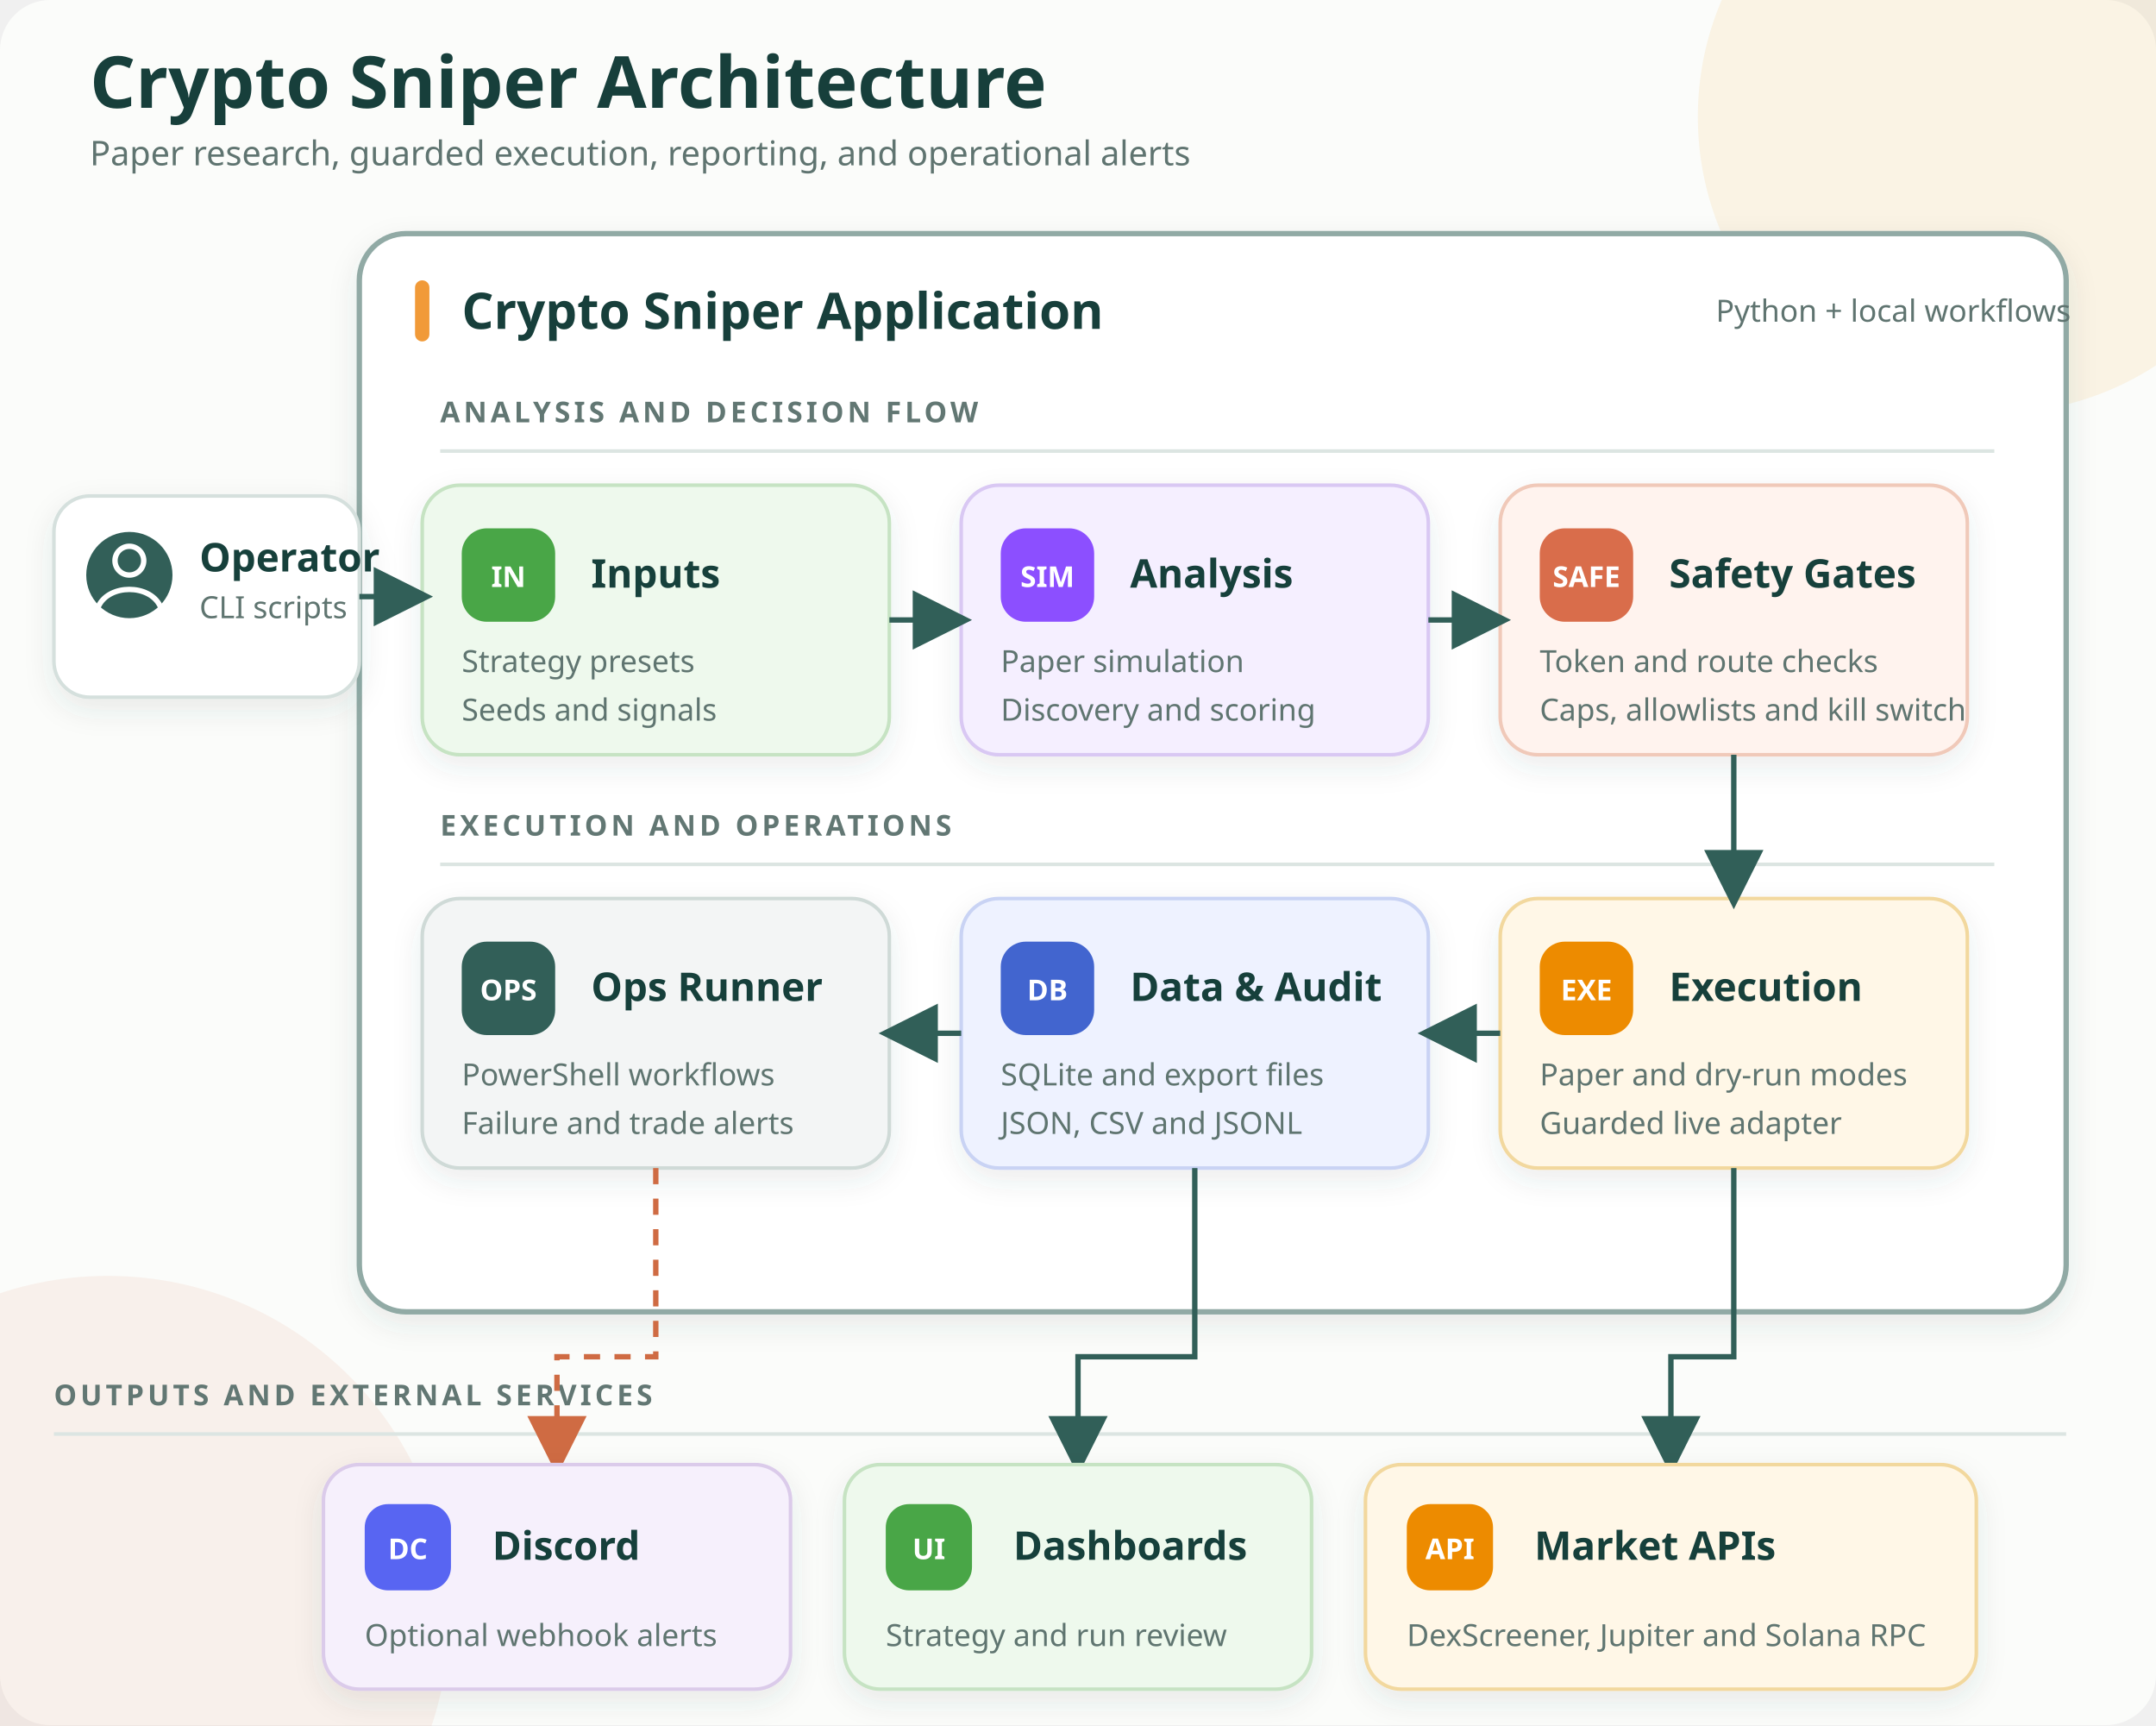
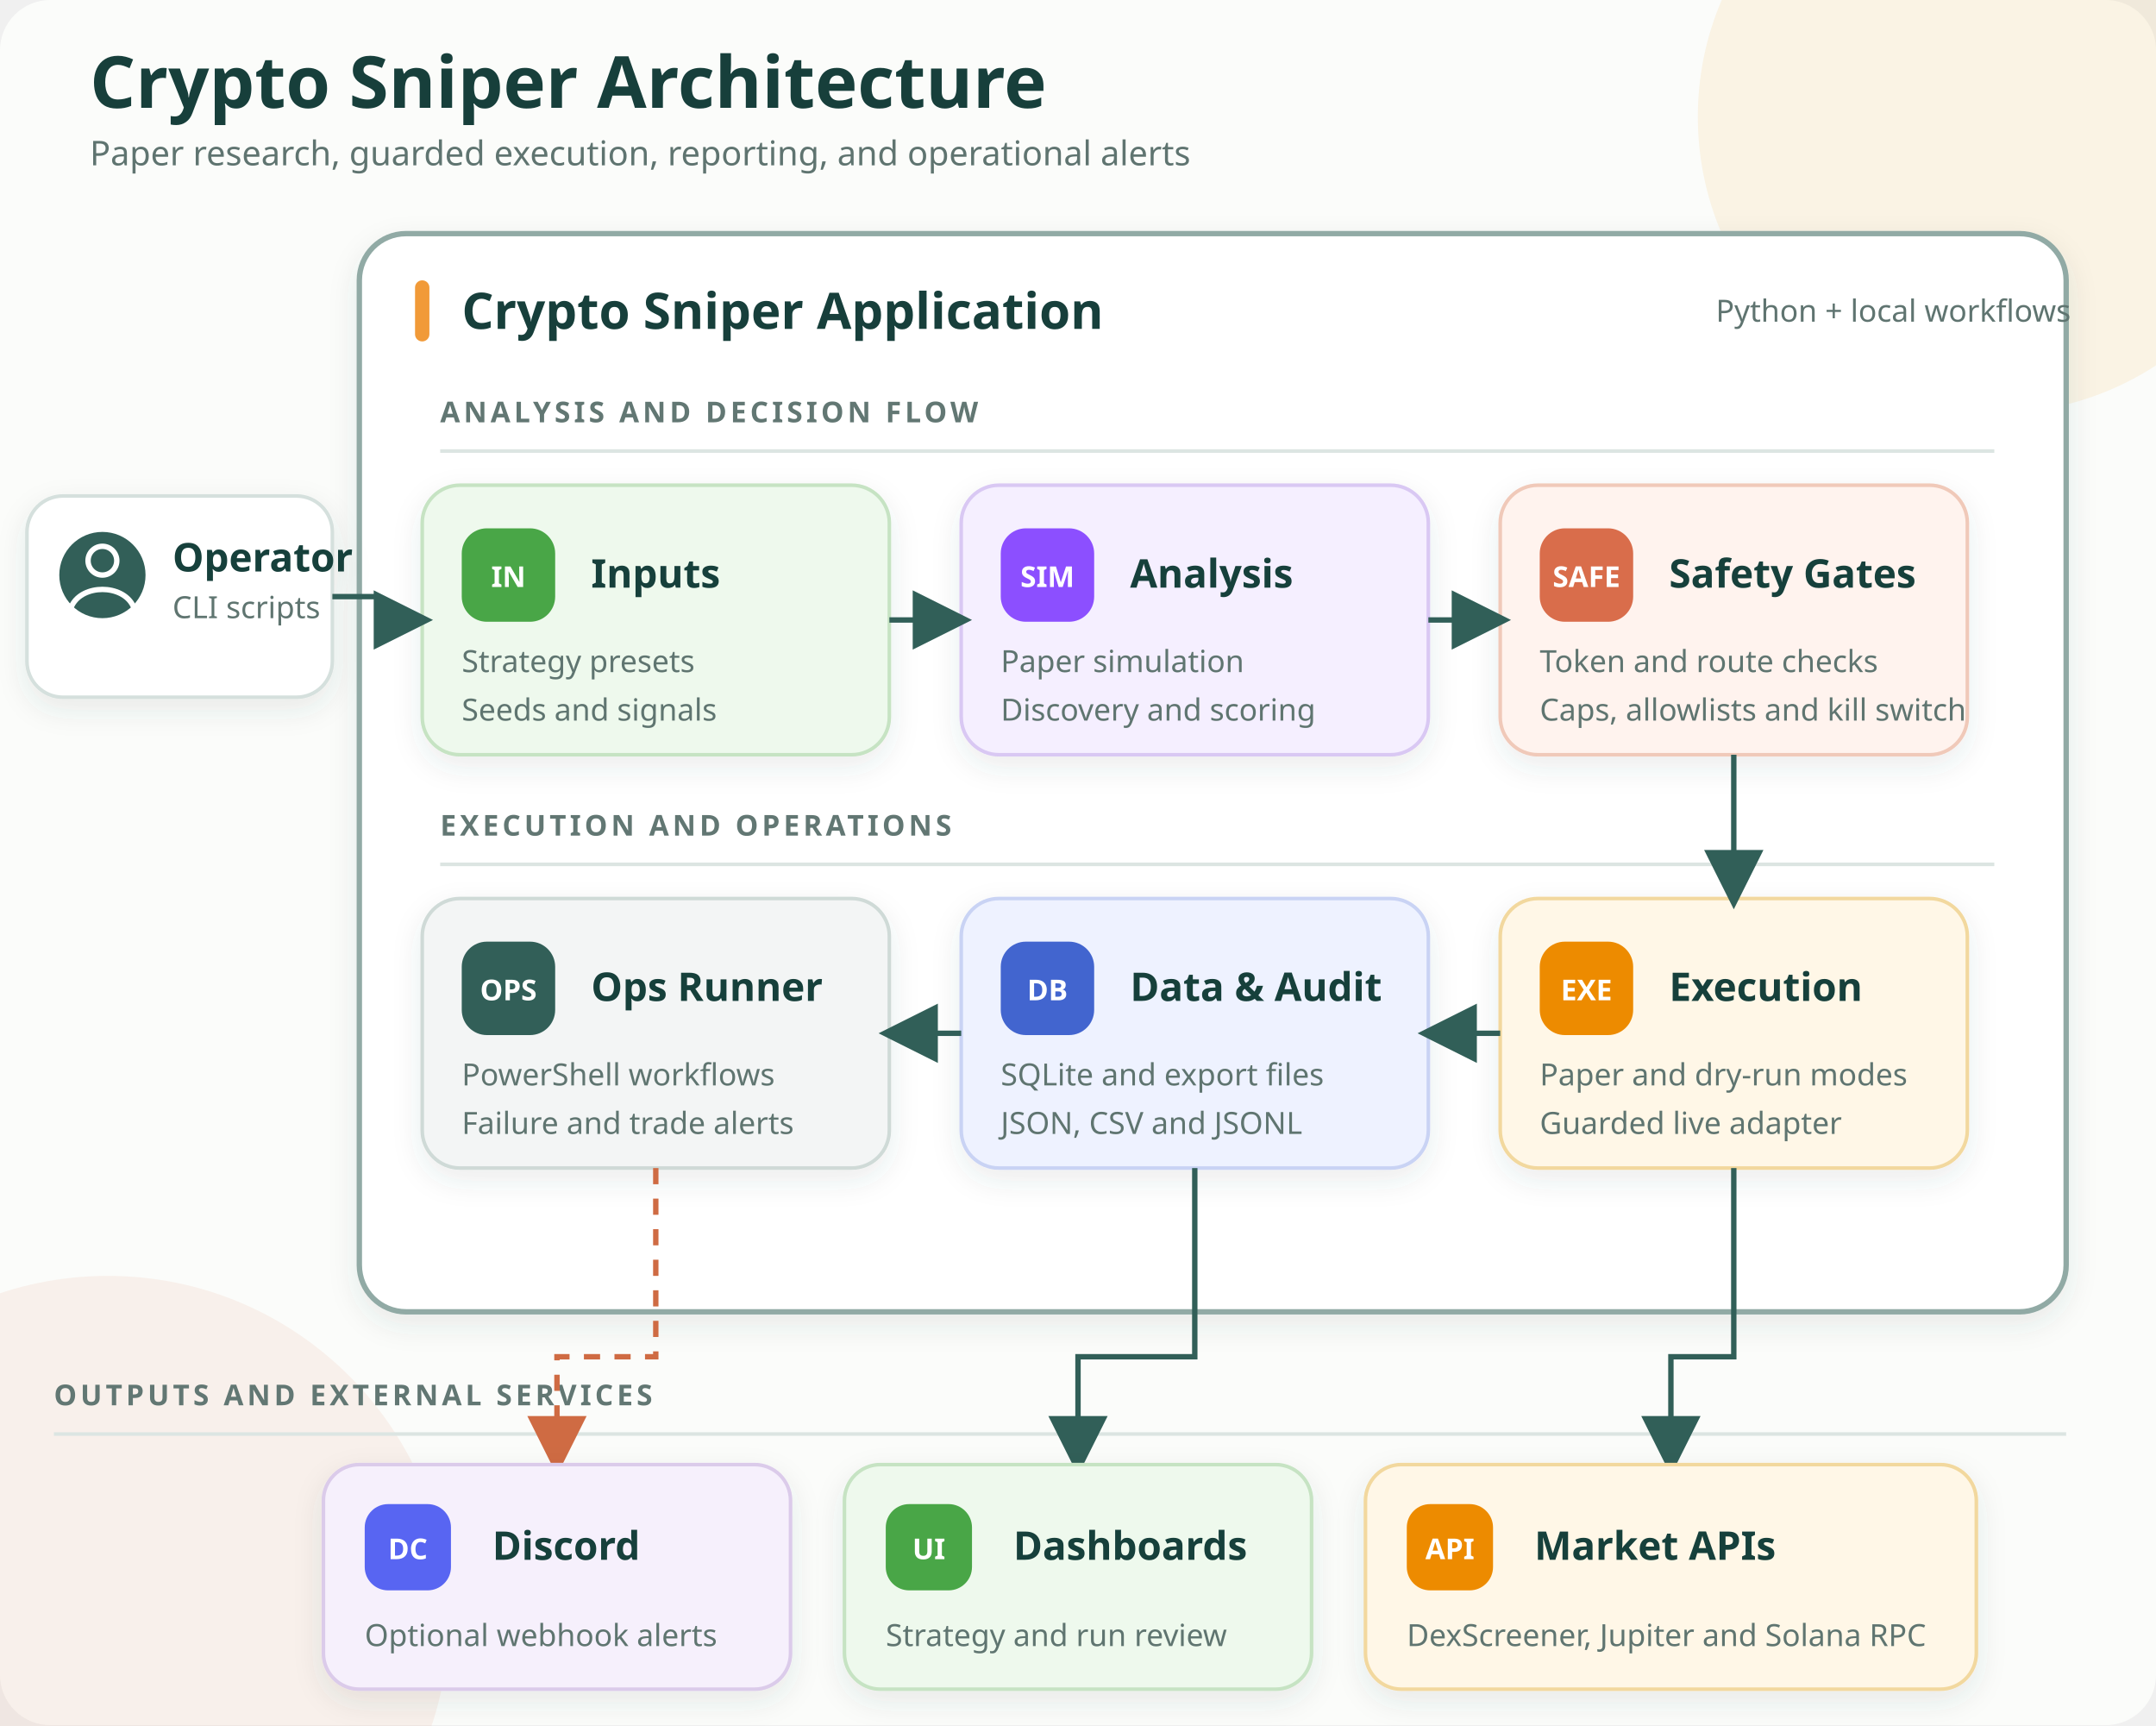
<svg xmlns="http://www.w3.org/2000/svg" viewBox="0 0 1200 960" role="img" aria-labelledby="title description">
  <defs>
    <filter id="shadow" x="-20%" y="-20%" width="140%" height="140%">
      <feDropShadow dx="0" dy="6" stdDeviation="8" flood-color="#31524d" flood-opacity="0.10" />
    </filter>
    <marker id="arrow" markerWidth="11" markerHeight="11" refX="9" refY="5.5" orient="auto">
      <path d="M0,0 L11,5.5 L0,11 Z" fill="#315f58" />
    </marker>
    <marker id="arrow-orange" markerWidth="11" markerHeight="11" refX="9" refY="5.5" orient="auto">
      <path d="M0,0 L11,5.5 L0,11 Z" fill="#cf6b43" />
    </marker>
    <style>
      .page-title { font: 700 40px "Trebuchet MS", sans-serif; fill: #173f3b; }
      .page-subtitle { font: 500 19px "Trebuchet MS", sans-serif; fill: #5f7470; }
      .app-title { font: 700 28px "Trebuchet MS", sans-serif; fill: #173f3b; }
      .section-label { font: 700 16px "Trebuchet MS", sans-serif; letter-spacing: 2px; fill: #627773; }
      .node-title { font: 700 22px "Trebuchet MS", sans-serif; fill: #173f3b; }
      .node-copy { font: 500 17px "Trebuchet MS", sans-serif; fill: #5f7470; }
      .icon-text { font: 700 16px "Trebuchet MS", sans-serif; fill: #fff; text-anchor: middle; dominant-baseline: middle; }
      .flow { fill: none; stroke: #315f58; stroke-width: 3; marker-end: url(#arrow); }
      .optional { fill: none; stroke: #cf6b43; stroke-width: 3; stroke-dasharray: 9 8; marker-end: url(#arrow-orange); }
    </style>
  </defs>
  <rect width="1200" height="960" rx="28" fill="#fbfcfa" />
  <circle cx="1110" cy="65" r="165" fill="#f1c36a" opacity="0.16" />
  <circle cx="60" cy="900" r="190" fill="#e69a79" opacity="0.12" />
  <text x="50" y="60" class="page-title">Crypto Sniper Architecture</text>
  <text x="50" y="92" class="page-subtitle">Paper research, guarded execution, reporting, and operational alerts</text>
  <rect x="200" y="130" width="950" height="600" rx="26" fill="#ffffff" stroke="#91aaa5" stroke-width="3" filter="url(#shadow)" />
  <rect x="231" y="156" width="8" height="34" rx="4" fill="#f19a38" />
  <text x="257" y="183" class="app-title">Crypto Sniper Application</text>
  <text x="955" y="179" class="node-copy">Python + local workflows</text>
  <text x="245" y="235" class="section-label">ANALYSIS AND DECISION FLOW</text>
  <line x1="245" y1="251" x2="1110" y2="251" stroke="#dce5e2" stroke-width="2" />
  <text x="245" y="465" class="section-label">EXECUTION AND OPERATIONS</text>
  <line x1="245" y1="481" x2="1110" y2="481" stroke="#dce5e2" stroke-width="2" />
  <g filter="url(#shadow)">
-     <rect x="30" y="276" width="170" height="112" rx="20" fill="#ffffff" stroke="#d5e0dd" stroke-width="2" />
-     <circle cx="72" cy="320" r="24" fill="#315f58" />
-     <circle cx="72" cy="312" r="8" fill="none" stroke="#fff" stroke-width="3" />
-     <path d="M55 337c6-12 28-12 34 0" fill="none" stroke="#fff" stroke-width="3" stroke-linecap="round" />
-     <text x="111" y="318" class="node-title">Operator</text>
-     <text x="111" y="344" class="node-copy">CLI scripts</text>
+     <rect x="15" y="276" width="170" height="112" rx="20" fill="#ffffff" stroke="#d5e0dd" stroke-width="2" />
+     <circle cx="57" cy="320" r="24" fill="#315f58" />
+     <circle cx="57" cy="312" r="8" fill="none" stroke="#fff" stroke-width="3" />
+     <path d="M40 337c6-12 28-12 34 0" fill="none" stroke="#fff" stroke-width="3" stroke-linecap="round" />
+     <text x="96" y="318" class="node-title">Operator</text>
+     <text x="96" y="344" class="node-copy">CLI scripts</text>
  </g>
  <g filter="url(#shadow)">
    <rect x="235" y="270" width="260" height="150" rx="21" fill="#eef9ed" stroke="#c6e3c3" stroke-width="2" />
    <rect x="257" y="294" width="52" height="52" rx="14" fill="#4aa646" />
    <text x="283" y="321" class="icon-text">IN</text>
    <text x="329" y="327" class="node-title">Inputs</text>
    <text x="257" y="374" class="node-copy">Strategy presets</text>
    <text x="257" y="401" class="node-copy">Seeds and signals</text>
  </g>
  <g filter="url(#shadow)">
    <rect x="535" y="270" width="260" height="150" rx="21" fill="#f5efff" stroke="#d9c8f3" stroke-width="2" />
    <rect x="557" y="294" width="52" height="52" rx="14" fill="#8c4fff" />
    <text x="583" y="321" class="icon-text">SIM</text>
    <text x="629" y="327" class="node-title">Analysis</text>
    <text x="557" y="374" class="node-copy">Paper simulation</text>
    <text x="557" y="401" class="node-copy">Discovery and scoring</text>
  </g>
  <g filter="url(#shadow)">
    <rect x="835" y="270" width="260" height="150" rx="21" fill="#fff3ee" stroke="#f0c9b9" stroke-width="2" />
    <rect x="857" y="294" width="52" height="52" rx="14" fill="#d96d4b" />
    <text x="883" y="321" class="icon-text">SAFE</text>
    <text x="929" y="327" class="node-title">Safety Gates</text>
    <text x="857" y="374" class="node-copy">Token and route checks</text>
    <text x="857" y="401" class="node-copy">Caps, allowlists and kill switch</text>
  </g>
  <g filter="url(#shadow)">
    <rect x="235" y="500" width="260" height="150" rx="21" fill="#f3f5f5" stroke="#cfdad7" stroke-width="2" />
    <rect x="257" y="524" width="52" height="52" rx="14" fill="#315f58" />
    <text x="283" y="551" class="icon-text">OPS</text>
    <text x="329" y="557" class="node-title">Ops Runner</text>
    <text x="257" y="604" class="node-copy">PowerShell workflows</text>
    <text x="257" y="631" class="node-copy">Failure and trade alerts</text>
  </g>
  <g filter="url(#shadow)">
    <rect x="535" y="500" width="260" height="150" rx="21" fill="#eef2ff" stroke="#c9d3f4" stroke-width="2" />
    <rect x="557" y="524" width="52" height="52" rx="14" fill="#4265cf" />
    <text x="583" y="551" class="icon-text">DB</text>
    <text x="629" y="557" class="node-title">Data &amp; Audit</text>
    <text x="557" y="604" class="node-copy">SQLite and export files</text>
    <text x="557" y="631" class="node-copy">JSON, CSV and JSONL</text>
  </g>
  <g filter="url(#shadow)">
    <rect x="835" y="500" width="260" height="150" rx="21" fill="#fff7e7" stroke="#f2d89e" stroke-width="2" />
    <rect x="857" y="524" width="52" height="52" rx="14" fill="#ed8b00" />
    <text x="883" y="551" class="icon-text">EXE</text>
    <text x="929" y="557" class="node-title">Execution</text>
    <text x="857" y="604" class="node-copy">Paper and dry-run modes</text>
    <text x="857" y="631" class="node-copy">Guarded live adapter</text>
  </g>
-   <path d="M200 332 H235" class="flow" />
+   <path d="M185 332 H210 V345 H235" class="flow" />
  <path d="M495 345 H535" class="flow" />
  <path d="M795 345 H835" class="flow" />
  <path d="M965 420 V500" class="flow" />
  <path d="M835 575 H795" class="flow" />
  <path d="M535 575 H495" class="flow" />
  <text x="30" y="782" class="section-label">OUTPUTS AND EXTERNAL SERVICES</text>
  <line x1="30" y1="798" x2="1150" y2="798" stroke="#dce5e2" stroke-width="2" />
  <path d="M365 650 V755 H310 V815" class="optional" />
  <path d="M665 650 V755 H600 V815" class="flow" />
  <path d="M965 650 V755 H930 V815" class="flow" />
  <g filter="url(#shadow)">
    <rect x="180" y="815" width="260" height="125" rx="20" fill="#f6f0fc" stroke="#dbcbea" stroke-width="2" />
    <rect x="203" y="837" width="48" height="48" rx="13" fill="#5865f2" />
    <text x="227" y="862" class="icon-text">DC</text>
    <text x="274" y="868" class="node-title">Discord</text>
    <text x="203" y="916" class="node-copy">Optional webhook alerts</text>
  </g>
  <g filter="url(#shadow)">
    <rect x="470" y="815" width="260" height="125" rx="20" fill="#eef9ed" stroke="#c6e3c3" stroke-width="2" />
    <rect x="493" y="837" width="48" height="48" rx="13" fill="#4aa646" />
    <text x="517" y="862" class="icon-text">UI</text>
    <text x="564" y="868" class="node-title">Dashboards</text>
    <text x="493" y="916" class="node-copy">Strategy and run review</text>
  </g>
  <g filter="url(#shadow)">
    <rect x="760" y="815" width="340" height="125" rx="20" fill="#fff7e7" stroke="#f2d89e" stroke-width="2" />
    <rect x="783" y="837" width="48" height="48" rx="13" fill="#ed8b00" />
    <text x="807" y="862" class="icon-text">API</text>
    <text x="854" y="868" class="node-title">Market APIs</text>
    <text x="783" y="916" class="node-copy">DexScreener, Jupiter and Solana RPC</text>
  </g>
</svg>
